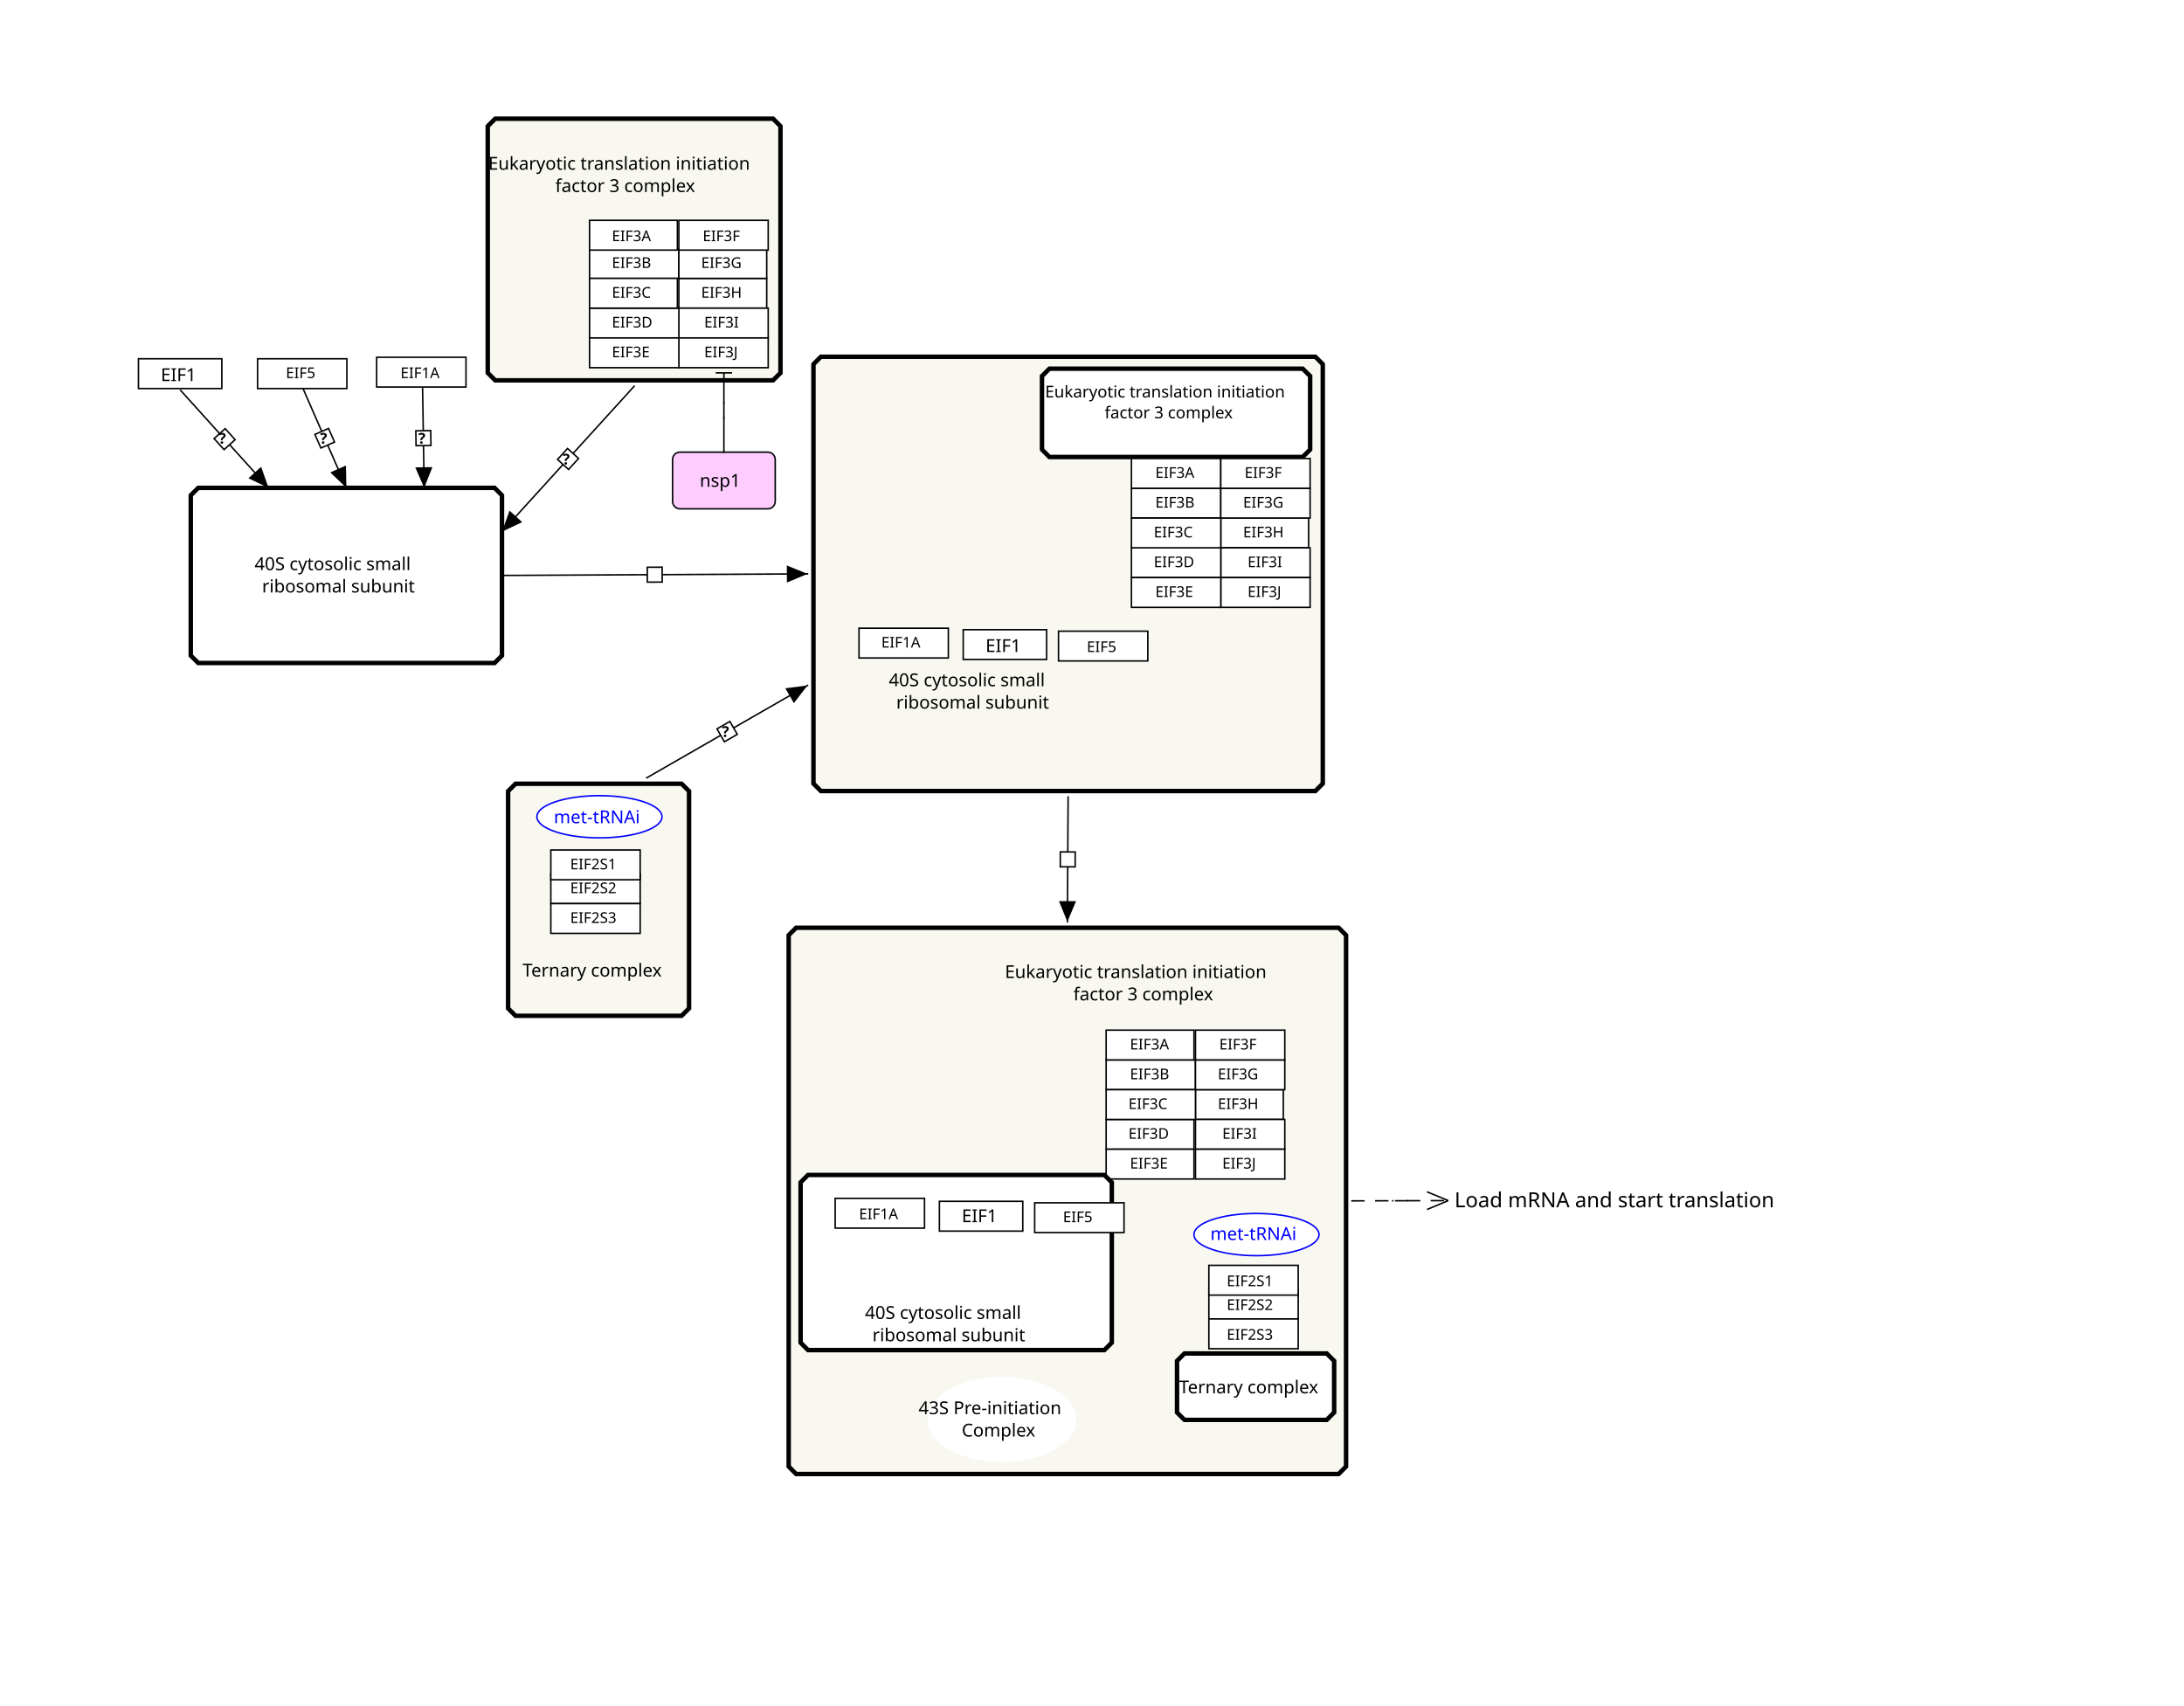
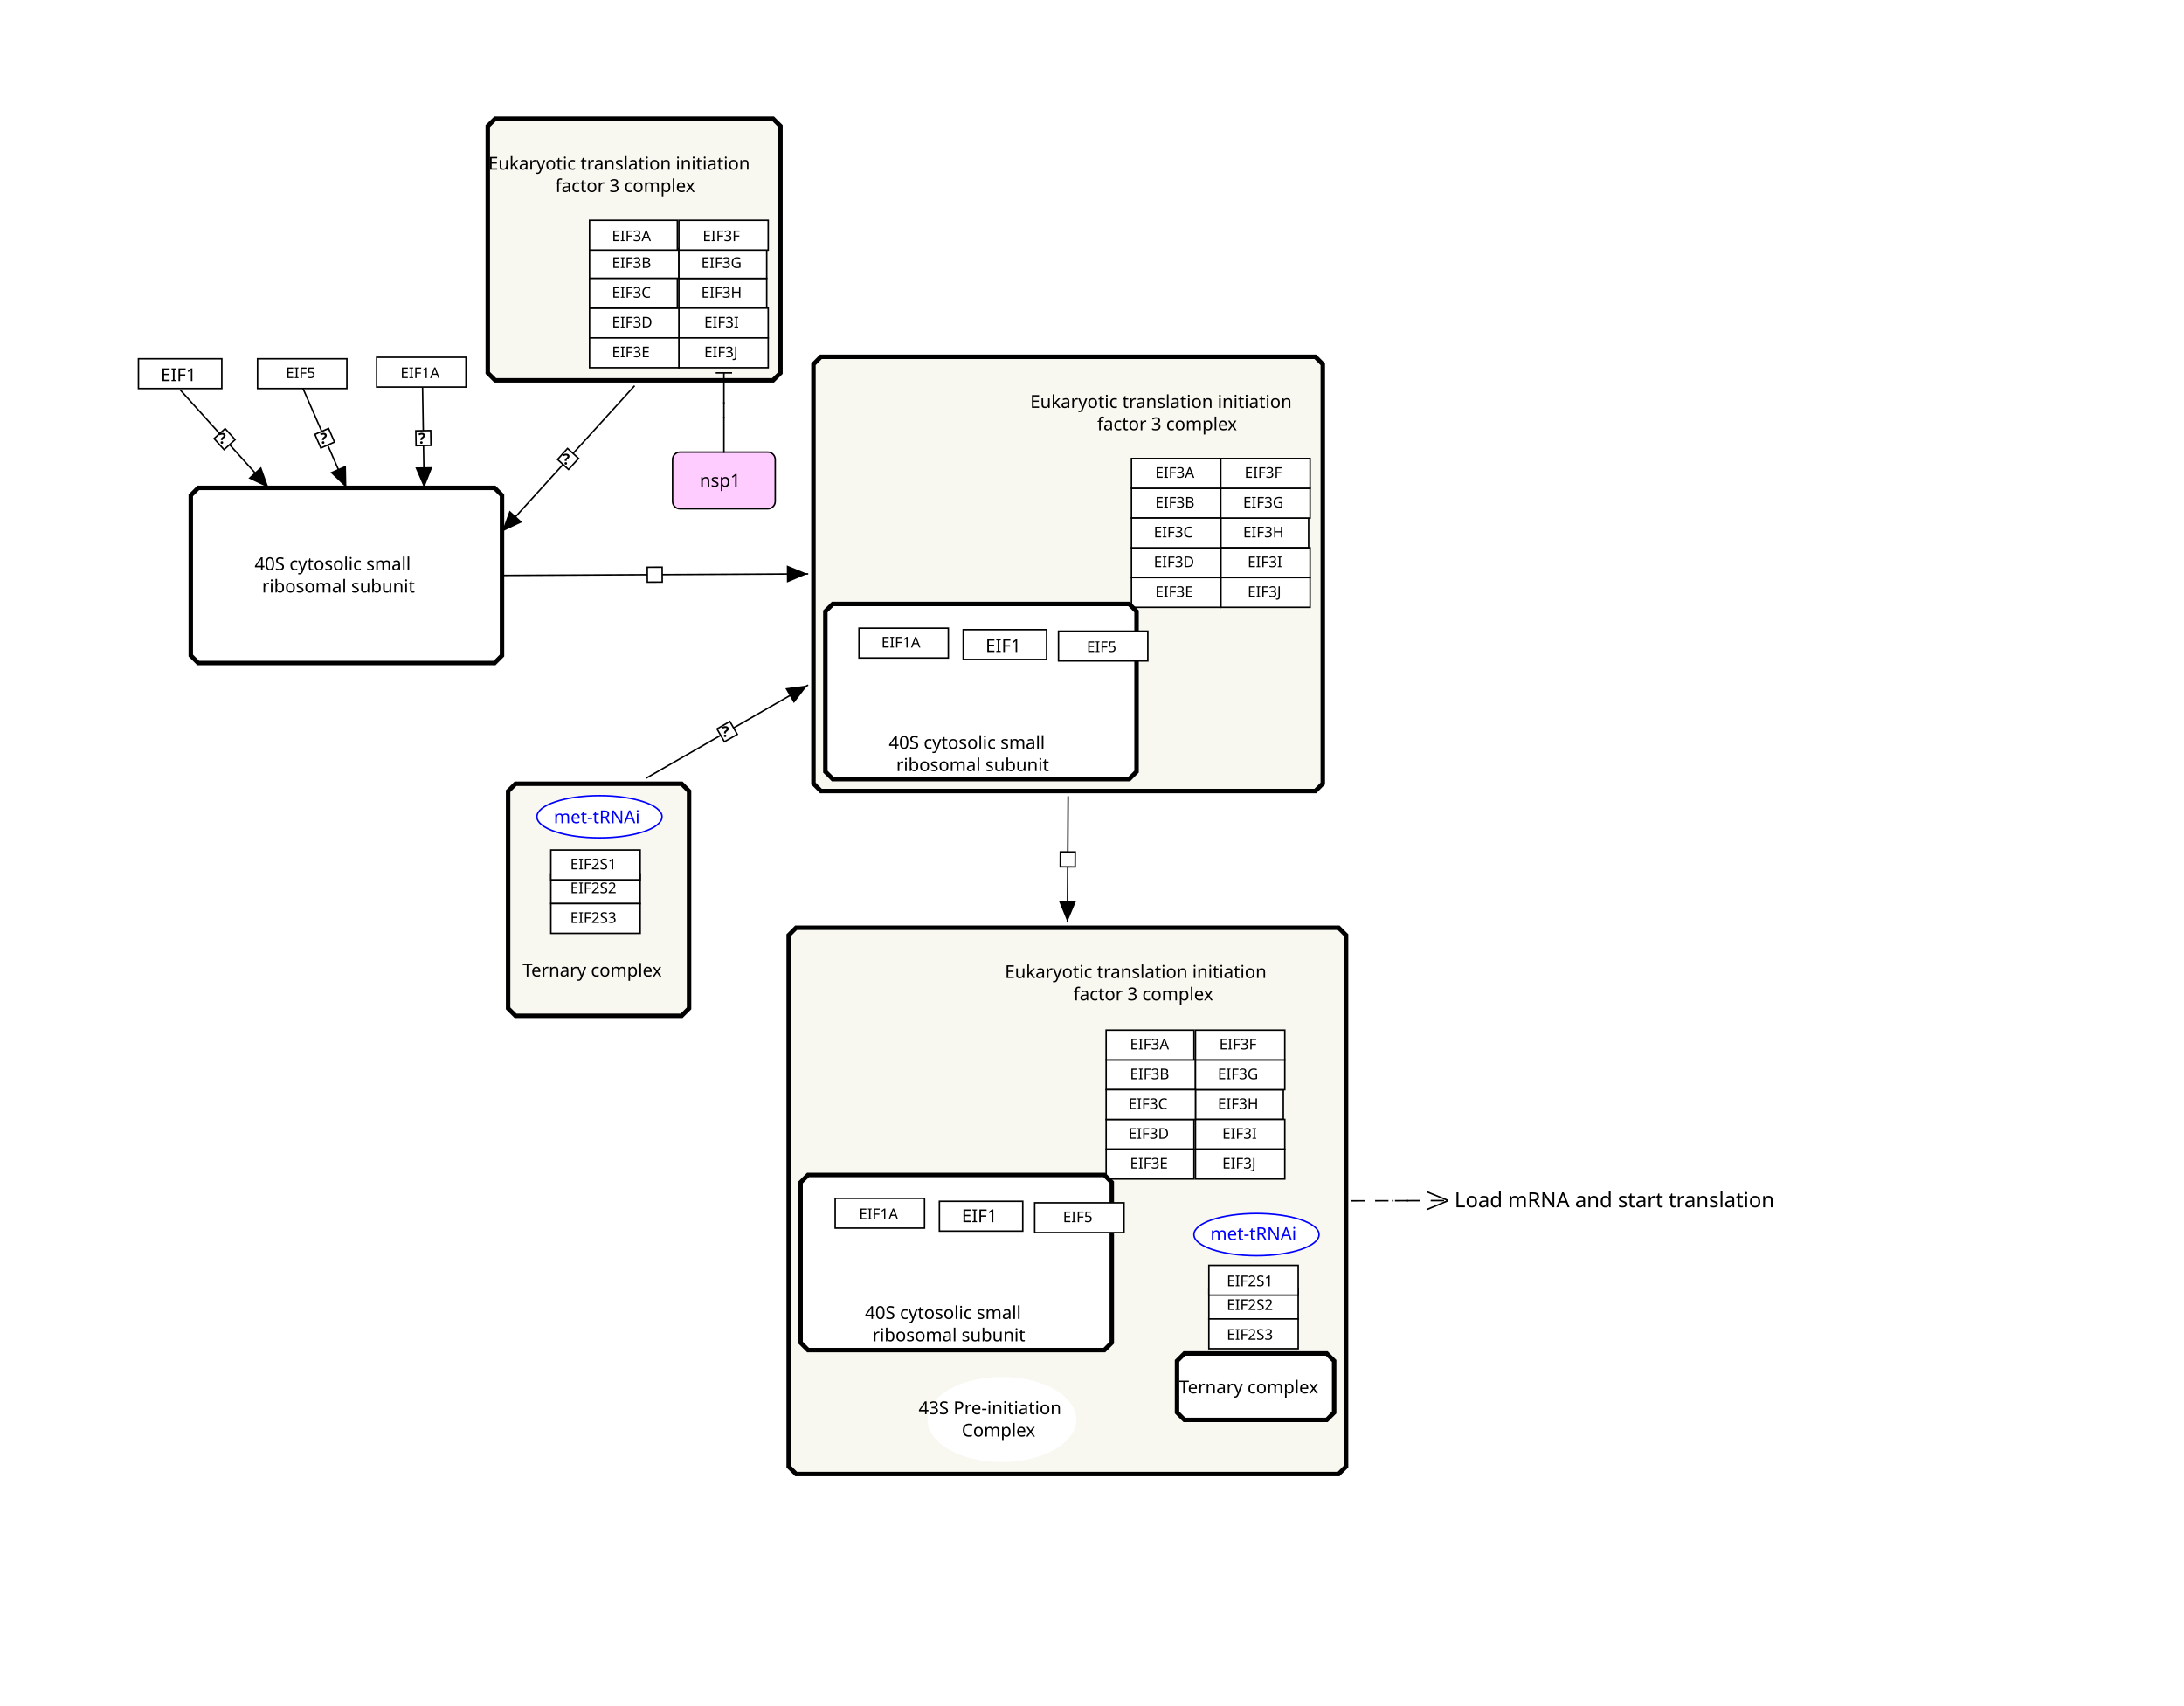
<svg xmlns="http://www.w3.org/2000/svg" fill-opacity="1" color-rendering="auto" color-interpolation="auto" text-rendering="auto" stroke="black" stroke-linecap="square" stroke-miterlimit="10" shape-rendering="auto" stroke-opacity="1" fill="black" stroke-dasharray="none" font-weight="normal" stroke-width="1" viewBox="0 0 1467 1146" font-family="'Dialog'" font-style="normal" stroke-linejoin="miter" font-size="12px" stroke-dashoffset="0" image-rendering="auto">
  <defs id="genericDefs" />
  <g />
  <defs id="genericDefs" />
  <g>
    <g fill="white" text-rendering="geometricPrecision" color-interpolation="linearRGB" color-rendering="optimizeQuality" stroke="white" image-rendering="optimizeQuality">
      <rect x="-1" width="1469" height="1148" y="-1" stroke="none" />
      <path fill="rgb(248,247,240)" d="M551.399 239.663 L883.521 239.663 L888.521 244.663 L888.521 526.374 L883.521 531.374 L551.399 531.374 L546.399 526.374 L546.399 244.663 Z" fill-rule="evenodd" stroke="none" />
      <path fill="none" d="M551.399 239.663 L883.521 239.663 L888.521 244.663 L888.521 526.374 L883.521 531.374 L551.399 531.374 L546.399 526.374 L546.399 244.663 Z" stroke-width="3" fill-rule="evenodd" stroke="black" />
-       <text fill="black" x="597" xml:space="preserve" y="461" font-family="sans-serif" stroke="none">40S cytosolic small </text>
-       <text fill="black" x="602" xml:space="preserve" y="476" font-family="sans-serif" stroke="none">ribosomal subunit</text>
-       <path d="M704.908 247.663 L875.03 247.663 L880.03 252.663 L880.03 301.987 L875.03 306.987 L704.908 306.987 L699.908 301.987 L699.908 252.663 Z" stroke="none" fill-rule="evenodd" />
-       <path fill="none" d="M704.908 247.663 L875.03 247.663 L880.03 252.663 L880.03 301.987 L875.03 306.987 L704.908 306.987 L699.908 301.987 L699.908 252.663 Z" stroke-width="3" fill-rule="evenodd" stroke="black" />
-     </g>
-     <g text-rendering="geometricPrecision" font-size="11px" font-family="sans-serif" color-interpolation="linearRGB" color-rendering="optimizeQuality" image-rendering="optimizeQuality">
-       <text x="702" xml:space="preserve" y="267" stroke="none">Eukaryotic translation initiation</text>
-       <text x="742" xml:space="preserve" y="281" stroke="none">factor 3 complex</text>
-       <text x="789" xml:space="preserve" y="295" stroke="none" />
-     </g>
-     <g fill="white" text-rendering="geometricPrecision" color-interpolation="linearRGB" color-rendering="optimizeQuality" stroke="white" image-rendering="optimizeQuality">
+       <text fill="black" x="692" xml:space="preserve" y="274" font-family="sans-serif" stroke="none">Eukaryotic translation initiation</text>
+       <text fill="black" x="737" xml:space="preserve" y="289" font-family="sans-serif" stroke="none">factor 3 complex</text>
      <rect x="760" width="60" height="20" y="328" stroke="none" />
      <rect fill="none" x="760" width="60" height="20" y="328" stroke="black" />
    </g>
    <g text-rendering="geometricPrecision" font-size="10px" font-family="sans-serif" color-interpolation="linearRGB" color-rendering="optimizeQuality" image-rendering="optimizeQuality">
      <text x="776" xml:space="preserve" y="341" stroke="none">EIF3B</text>
    </g>
    <g fill="white" text-rendering="geometricPrecision" color-interpolation="linearRGB" color-rendering="optimizeQuality" stroke="white" image-rendering="optimizeQuality">
      <rect x="820" width="59" height="20" y="348" stroke="none" />
      <rect fill="none" x="820" width="59" height="20" y="348" stroke="black" />
    </g>
    <g text-rendering="geometricPrecision" font-size="10px" font-family="sans-serif" color-interpolation="linearRGB" color-rendering="optimizeQuality" image-rendering="optimizeQuality">
      <text x="835" xml:space="preserve" y="361" stroke="none">EIF3H</text>
    </g>
    <g fill="white" text-rendering="geometricPrecision" color-interpolation="linearRGB" color-rendering="optimizeQuality" stroke="white" image-rendering="optimizeQuality">
      <rect x="820" width="60" height="20" y="368" stroke="none" />
      <rect fill="none" x="820" width="60" height="20" y="368" stroke="black" />
    </g>
    <g text-rendering="geometricPrecision" font-size="10px" font-family="sans-serif" color-interpolation="linearRGB" color-rendering="optimizeQuality" image-rendering="optimizeQuality">
      <text x="838" xml:space="preserve" y="381" stroke="none">EIF3I</text>
    </g>
    <g fill="white" text-rendering="geometricPrecision" color-interpolation="linearRGB" color-rendering="optimizeQuality" stroke="white" image-rendering="optimizeQuality">
      <rect x="820" width="60" height="20" y="328" stroke="none" />
      <rect fill="none" x="820" width="60" height="20" y="328" stroke="black" />
    </g>
    <g text-rendering="geometricPrecision" font-size="10px" font-family="sans-serif" color-interpolation="linearRGB" color-rendering="optimizeQuality" image-rendering="optimizeQuality">
      <text x="835" xml:space="preserve" y="341" stroke="none">EIF3G</text>
    </g>
    <g fill="white" text-rendering="geometricPrecision" color-interpolation="linearRGB" color-rendering="optimizeQuality" stroke="white" image-rendering="optimizeQuality">
      <rect x="760" width="60" height="20" y="368" stroke="none" />
      <rect fill="none" x="760" width="60" height="20" y="368" stroke="black" />
    </g>
    <g text-rendering="geometricPrecision" font-size="10px" font-family="sans-serif" color-interpolation="linearRGB" color-rendering="optimizeQuality" image-rendering="optimizeQuality">
      <text x="775" xml:space="preserve" y="381" stroke="none">EIF3D</text>
    </g>
    <g fill="white" text-rendering="geometricPrecision" color-interpolation="linearRGB" color-rendering="optimizeQuality" stroke="white" image-rendering="optimizeQuality">
      <rect x="820" width="60" height="20" y="388" stroke="none" />
      <rect fill="none" x="820" width="60" height="20" y="388" stroke="black" />
    </g>
    <g text-rendering="geometricPrecision" font-size="10px" font-family="sans-serif" color-interpolation="linearRGB" color-rendering="optimizeQuality" image-rendering="optimizeQuality">
      <text x="838" xml:space="preserve" y="401" stroke="none">EIF3J</text>
    </g>
    <g fill="white" text-rendering="geometricPrecision" color-interpolation="linearRGB" color-rendering="optimizeQuality" stroke="white" image-rendering="optimizeQuality">
      <rect x="760" width="60" height="20" y="388" stroke="none" />
      <rect fill="none" x="760" width="60" height="20" y="388" stroke="black" />
    </g>
    <g text-rendering="geometricPrecision" font-size="10px" font-family="sans-serif" color-interpolation="linearRGB" color-rendering="optimizeQuality" image-rendering="optimizeQuality">
      <text x="776" xml:space="preserve" y="401" stroke="none">EIF3E</text>
    </g>
    <g fill="white" text-rendering="geometricPrecision" color-interpolation="linearRGB" color-rendering="optimizeQuality" stroke="white" image-rendering="optimizeQuality">
      <rect x="760" width="60" height="20" y="348" stroke="none" />
      <rect fill="none" x="760" width="60" height="20" y="348" stroke="black" />
    </g>
    <g text-rendering="geometricPrecision" font-size="10px" font-family="sans-serif" color-interpolation="linearRGB" color-rendering="optimizeQuality" image-rendering="optimizeQuality">
      <text x="775" xml:space="preserve" y="361" stroke="none">EIF3C</text>
    </g>
    <g fill="white" text-rendering="geometricPrecision" color-interpolation="linearRGB" color-rendering="optimizeQuality" stroke="white" image-rendering="optimizeQuality">
      <rect x="760" width="60" height="20" y="308" stroke="none" />
      <rect fill="none" x="760" width="60" height="20" y="308" stroke="black" />
    </g>
    <g text-rendering="geometricPrecision" font-size="10px" font-family="sans-serif" color-interpolation="linearRGB" color-rendering="optimizeQuality" image-rendering="optimizeQuality">
      <text x="776" xml:space="preserve" y="321" stroke="none">EIF3A</text>
    </g>
    <g fill="white" text-rendering="geometricPrecision" color-interpolation="linearRGB" color-rendering="optimizeQuality" stroke="white" image-rendering="optimizeQuality">
      <rect x="820" width="60" height="20" y="308" stroke="none" />
      <rect fill="none" x="820" width="60" height="20" y="308" stroke="black" />
    </g>
    <g text-rendering="geometricPrecision" font-size="10px" font-family="sans-serif" color-interpolation="linearRGB" color-rendering="optimizeQuality" image-rendering="optimizeQuality">
      <text x="836" xml:space="preserve" y="321" stroke="none">EIF3F</text>
-       <path fill="none" d="M283.848 260.891 L284.307 289.312" />
-       <path fill="none" d="M284.468 299.31 L284.926 327.731" />
-       <path d="M278.963 313.967 L284.926 327.731 L290.442 313.782 Z" stroke="none" />
-     </g>
-     <g transform="translate(284.3872,294.3111) rotate(89.0755) translate(-284.3872,-294.3111)" fill="white" text-rendering="geometricPrecision" color-rendering="optimizeQuality" image-rendering="optimizeQuality" color-interpolation="linearRGB" stroke="white">
-       <rect x="279.387" width="10" height="10" y="289.311" stroke="none" />
-       <rect fill="none" x="279.387" width="10" height="10" y="289.311" stroke="black" />
+     </g>
+     <g fill="white" text-rendering="geometricPrecision" color-interpolation="linearRGB" color-rendering="optimizeQuality" stroke="white" image-rendering="optimizeQuality">
+       <path d="M559.399 405.727 L758.433 405.727 L763.433 410.727 L763.433 518.374 L758.433 523.374 L559.399 523.374 L554.399 518.374 L554.399 410.727 Z" stroke="none" fill-rule="evenodd" />
+       <path fill="none" d="M559.399 405.727 L758.433 405.727 L763.433 410.727 L763.433 518.374 L758.433 523.374 L559.399 523.374 L554.399 518.374 L554.399 410.727 Z" stroke-width="3" fill-rule="evenodd" stroke="black" />
+       <text fill="black" x="597" xml:space="preserve" y="503" font-family="sans-serif" stroke="none">40S cytosolic small </text>
+       <text fill="black" x="602" xml:space="preserve" y="518" font-family="sans-serif" stroke="none">ribosomal subunit</text>
+       <path fill="none" d="M283.848 260.891 L284.307 289.312" stroke="black" />
+       <path fill="none" d="M284.468 299.31 L284.926 327.731" stroke="black" />
+       <path fill="black" d="M278.963 313.967 L284.926 327.731 L290.442 313.782 Z" stroke="none" />
+       <rect x="279.387" width="10" height="10" y="289.311" transform="translate(284.3872,294.3111) rotate(89.0755) translate(-284.3872,-294.3111)" stroke="none" />
+       <rect x="279.387" y="289.311" transform="translate(284.3872,294.3111) rotate(89.0755) translate(-284.3872,-294.3111)" fill="none" width="10" height="10" stroke="black" />
    </g>
    <g font-size="10px" text-rendering="geometricPrecision" image-rendering="optimizeQuality" color-rendering="optimizeQuality" font-family="sans-serif" color-interpolation="linearRGB" font-weight="bold">
      <text x="281" xml:space="preserve" y="298" stroke="none">?</text>
    </g>
    <g fill="rgb(248,247,240)" text-rendering="geometricPrecision" color-interpolation="linearRGB" color-rendering="optimizeQuality" stroke="rgb(248,247,240)" image-rendering="optimizeQuality">
      <path d="M346.29 526.491 L457.832 526.491 L462.832 531.491 L462.832 677.37 L457.832 682.37 L346.29 682.37 L341.29 677.37 L341.29 531.491 Z" stroke="none" fill-rule="evenodd" />
      <path fill="none" d="M346.29 526.491 L457.832 526.491 L462.832 531.491 L462.832 677.37 L457.832 682.37 L346.29 682.37 L341.29 677.37 L341.29 531.491 Z" stroke-width="3" fill-rule="evenodd" stroke="black" />
      <text fill="black" x="351" xml:space="preserve" y="656" font-family="sans-serif" stroke="none">Ternary complex</text>
      <path fill="none" d="M434.446 522.491 L484.088 493.96" stroke="black" />
      <path fill="none" d="M492.758 488.977 L542.399 460.446" stroke="black" />
      <path fill="black" d="M533.245 472.329 L542.399 460.446 L527.524 462.375 Z" stroke="none" />
      <rect x="483.423" y="486.469" transform="translate(488.423,491.4686) rotate(-29.8877) translate(-488.423,-491.4686)" fill="white" width="10" height="10" stroke="none" />
      <rect x="483.423" y="486.469" transform="translate(488.423,491.4686) rotate(-29.8877) translate(-488.423,-491.4686)" fill="none" width="10" height="10" stroke="black" />
    </g>
    <g font-size="10px" text-rendering="geometricPrecision" image-rendering="optimizeQuality" color-rendering="optimizeQuality" font-family="sans-serif" color-interpolation="linearRGB" font-weight="bold">
      <text x="485" xml:space="preserve" y="495" stroke="none">?</text>
    </g>
    <g text-rendering="geometricPrecision" stroke-dasharray="8,8" color-interpolation="linearRGB" color-rendering="optimizeQuality" image-rendering="optimizeQuality">
      <path fill="none" d="M908.153 806.693 L935.493 806.618" />
      <path fill="none" d="M945.493 806.591 L972.833 806.515" />
      <path stroke-dasharray="none" fill="none" d="M958.991 812.294 L972.833 806.515 L958.959 800.813" />
      <path fill="none" d="M935.493 806.618 L935.493 806.618" />
      <path fill="none" d="M945.493 806.591 L945.493 806.591" />
      <line y2="806.618" fill="none" x1="945.493" x2="935.493" y1="806.591" />
      <path fill="rgb(248,247,240)" stroke-dasharray="none" d="M332.635 79.735 L519.248 79.735 L524.248 84.735 L524.248 250.487 L519.248 255.487 L332.635 255.487 L327.635 250.487 L327.635 84.735 Z" fill-rule="evenodd" stroke="none" />
      <path fill="none" stroke-width="3" stroke-dasharray="none" d="M332.635 79.735 L519.248 79.735 L524.248 84.735 L524.248 250.487 L519.248 255.487 L332.635 255.487 L327.635 250.487 L327.635 84.735 Z" fill-rule="evenodd" />
      <text x="328" xml:space="preserve" stroke-dasharray="none" y="114" font-family="sans-serif" stroke="none">Eukaryotic translation initiation</text>
      <text x="373" xml:space="preserve" stroke-dasharray="none" y="129" font-family="sans-serif" stroke="none">factor 3 complex</text>
      <path stroke-dasharray="none" fill="none" d="M425.941 259.487 L384.926 304.615" />
      <path stroke-dasharray="none" fill="none" d="M378.2 312.015 L337.185 357.143" />
      <path stroke-dasharray="none" d="M342.258 343.027 L337.185 357.143 L350.754 350.748 Z" stroke="none" />
      <path stroke-dasharray="none" fill="none" d="M384.926 304.615 L384.926 304.615" />
      <path stroke-dasharray="none" fill="none" d="M378.2 312.015 L378.2 312.015" />
      <rect x="376.563" y="303.315" transform="translate(381.563,308.3148) rotate(132.2666) translate(-381.563,-308.3148)" fill="white" width="10" stroke-dasharray="none" height="10" stroke="none" />
      <rect x="376.563" y="303.315" transform="translate(381.563,308.3148) rotate(132.2666) translate(-381.563,-308.3148)" fill="none" width="10" stroke-dasharray="none" height="10" />
    </g>
    <g font-size="10px" text-rendering="geometricPrecision" image-rendering="optimizeQuality" color-rendering="optimizeQuality" font-family="sans-serif" color-interpolation="linearRGB" font-weight="bold">
      <text x="378" xml:space="preserve" y="312" stroke="none">?</text>
      <path fill="none" d="M203.555 261.046 L216.111 289.806" />
      <path fill="none" d="M220.112 298.971 L232.668 327.731" />
      <path d="M221.863 317.327 L232.668 327.731 L232.384 312.734 Z" stroke="none" />
    </g>
    <g transform="translate(218.1115,294.3886) rotate(66.415) translate(-218.1115,-294.3886)" fill="white" text-rendering="geometricPrecision" color-rendering="optimizeQuality" image-rendering="optimizeQuality" color-interpolation="linearRGB" stroke="white">
      <rect x="213.112" width="10" height="10" y="289.389" stroke="none" />
      <rect fill="none" x="213.112" width="10" height="10" y="289.389" stroke="black" />
    </g>
    <g font-size="10px" text-rendering="geometricPrecision" image-rendering="optimizeQuality" color-rendering="optimizeQuality" font-family="sans-serif" color-interpolation="linearRGB" font-weight="bold">
      <text x="215" xml:space="preserve" y="298" stroke="none">?</text>
      <path fill="none" d="M337.185 386.555 L434.792 386.062" />
      <path fill="none" d="M444.792 386.011 L542.399 385.519" />
      <path d="M528.57 391.329 L542.399 385.519 L528.513 379.848 Z" stroke="none" />
      <path fill="none" d="M434.792 386.062 L434.792 386.062" />
      <path fill="none" d="M444.792 386.011 L444.792 386.011" />
    </g>
    <g transform="translate(439.7922,386.0366) rotate(-0.2893) translate(-439.7922,-386.0366)" fill="white" text-rendering="geometricPrecision" color-rendering="optimizeQuality" image-rendering="optimizeQuality" color-interpolation="linearRGB" stroke="white">
      <rect x="434.792" width="10" height="10" y="381.037" stroke="none" />
      <rect fill="none" x="434.792" width="10" height="10" y="381.037" stroke="black" />
    </g>
    <g font-size="10px" text-rendering="geometricPrecision" image-rendering="optimizeQuality" color-rendering="optimizeQuality" font-family="sans-serif" color-interpolation="linearRGB" font-weight="bold">
      <text x="439" xml:space="preserve" y="390" stroke="none" />
    </g>
    <g fill="rgb(248,247,240)" text-rendering="geometricPrecision" color-interpolation="linearRGB" color-rendering="optimizeQuality" stroke="rgb(248,247,240)" image-rendering="optimizeQuality">
      <path d="M534.762 623.216 L899.153 623.216 L904.153 628.216 L904.153 985.171 L899.153 990.171 L534.762 990.171 L529.762 985.171 L529.762 628.216 Z" stroke="none" fill-rule="evenodd" />
      <path fill="none" d="M534.762 623.216 L899.153 623.216 L904.153 628.216 L904.153 985.171 L899.153 990.171 L534.762 990.171 L529.762 985.171 L529.762 628.216 Z" stroke-width="3" fill-rule="evenodd" stroke="black" />
      <text fill="black" x="675" xml:space="preserve" y="657" font-family="sans-serif" stroke="none">Eukaryotic translation initiation</text>
      <text fill="black" x="721" xml:space="preserve" y="672" font-family="sans-serif" stroke="none">factor 3 complex</text>
      <path fill="none" d="M717.46 535.374 L717.239 572.295" stroke="black" />
      <path fill="none" d="M717.179 582.295 L716.957 619.216" stroke="black" />
      <path fill="black" d="M711.3 605.323 L716.957 619.216 L722.781 605.392 Z" stroke="none" />
      <rect x="712.209" y="572.295" transform="translate(717.2089,577.2947) rotate(90.3438) translate(-717.2089,-577.2947)" fill="white" width="10" height="10" stroke="none" />
      <rect x="712.209" y="572.295" transform="translate(717.2089,577.2947) rotate(90.3438) translate(-717.2089,-577.2947)" fill="none" width="10" height="10" stroke="black" />
    </g>
    <g font-size="10px" text-rendering="geometricPrecision" image-rendering="optimizeQuality" color-rendering="optimizeQuality" font-family="sans-serif" color-interpolation="linearRGB" font-weight="bold">
      <text x="717" xml:space="preserve" y="581" stroke="none" />
      <path fill="none" d="M121.334 262.244 L147.523 291.275" />
      <path fill="none" d="M154.221 298.7 L180.41 327.731" />
      <path d="M166.865 321.286 L180.41 327.731 L175.389 313.596 Z" stroke="none" />
      <path fill="none" d="M147.523 291.275 L147.523 291.275" />
      <path fill="none" d="M154.221 298.7 L154.221 298.7" />
    </g>
    <g transform="translate(150.8716,294.9876) rotate(47.9462) translate(-150.8716,-294.9876)" fill="white" text-rendering="geometricPrecision" color-rendering="optimizeQuality" image-rendering="optimizeQuality" color-interpolation="linearRGB" stroke="white">
      <rect x="145.872" width="10" height="10" y="289.988" stroke="none" />
      <rect fill="none" x="145.872" width="10" height="10" y="289.988" stroke="black" />
    </g>
    <g font-size="10px" text-rendering="geometricPrecision" image-rendering="optimizeQuality" color-rendering="optimizeQuality" font-family="sans-serif" color-interpolation="linearRGB" font-weight="bold">
      <text x="147" xml:space="preserve" y="298" stroke="none">?</text>
    </g>
    <g fill="white" text-rendering="geometricPrecision" color-interpolation="linearRGB" color-rendering="optimizeQuality" stroke="white" image-rendering="optimizeQuality">
      <ellipse rx="114.446" ry="12.5" cx="1087.28" cy="806.515" stroke="none" />
    </g>
    <g text-rendering="geometricPrecision" font-size="14px" font-family="sans-serif" color-interpolation="linearRGB" color-rendering="optimizeQuality" image-rendering="optimizeQuality">
      <text x="977" xml:space="preserve" y="811" stroke="none">Load mRNA and start translation</text>
    </g>
    <g fill="rgb(255,204,255)" text-rendering="geometricPrecision" color-interpolation="linearRGB" color-rendering="optimizeQuality" stroke="rgb(255,204,255)" image-rendering="optimizeQuality">
      <rect x="451.77" y="303.723" width="68.956" rx="5" ry="5" height="38.084" stroke="none" />
      <rect x="451.77" y="303.723" fill="none" width="68.956" rx="5" ry="5" height="38.084" stroke="black" />
      <text fill="black" x="470" xml:space="preserve" y="327" font-family="sans-serif" stroke="none">nsp1</text>
-       <ellipse rx="50.019" fill="white" ry="28.607" cx="672.945" cy="953.564" stroke="none" />
-       <text fill="black" x="617" xml:space="preserve" y="950" font-family="sans-serif" stroke="none">43S Pre-initiation </text>
-       <text fill="black" x="646" xml:space="preserve" y="965" font-family="sans-serif" stroke="none">Complex</text>
      <path fill="white" d="M133.151 327.731 L332.185 327.731 L337.185 332.731 L337.185 440.378 L332.185 445.378 L133.151 445.378 L128.151 440.378 L128.151 332.731 Z" fill-rule="evenodd" stroke="none" />
      <path fill="none" d="M133.151 327.731 L332.185 327.731 L337.185 332.731 L337.185 440.378 L332.185 445.378 L133.151 445.378 L128.151 440.378 L128.151 332.731 Z" stroke-width="3" fill-rule="evenodd" stroke="black" />
      <text fill="black" x="171" xml:space="preserve" y="383" font-family="sans-serif" stroke="none">40S cytosolic small </text>
      <text fill="black" x="176" xml:space="preserve" y="398" font-family="sans-serif" stroke="none">ribosomal subunit</text>
+       <ellipse rx="50.019" fill="white" ry="28.607" cx="672.945" cy="953.564" stroke="none" />
+       <text fill="black" x="617" xml:space="preserve" y="950" font-family="sans-serif" stroke="none">43S Pre-initiation </text>
+       <text fill="black" x="646" xml:space="preserve" y="965" font-family="sans-serif" stroke="none">Complex</text>
      <ellipse rx="42.013" fill="white" ry="14.171" cx="402.661" cy="548.662" stroke="none" />
      <ellipse rx="42.013" fill="none" ry="14.171" cx="402.661" cy="548.662" stroke="blue" />
      <text fill="blue" x="372" xml:space="preserve" y="553" font-family="sans-serif" stroke="none">met-tRNAi</text>
      <rect fill="white" x="396" width="60" height="20" y="167" stroke="none" />
      <rect fill="none" x="396" width="60" height="20" y="167" stroke="black" />
    </g>
    <g text-rendering="geometricPrecision" font-size="10px" font-family="sans-serif" color-interpolation="linearRGB" color-rendering="optimizeQuality" image-rendering="optimizeQuality">
      <text x="411" xml:space="preserve" y="180" stroke="none">EIF3B</text>
    </g>
    <g fill="white" text-rendering="geometricPrecision" color-interpolation="linearRGB" color-rendering="optimizeQuality" stroke="white" image-rendering="optimizeQuality">
      <rect x="456" width="59" height="20" y="187" stroke="none" />
      <rect fill="none" x="456" width="59" height="20" y="187" stroke="black" />
    </g>
    <g text-rendering="geometricPrecision" font-size="10px" font-family="sans-serif" color-interpolation="linearRGB" color-rendering="optimizeQuality" image-rendering="optimizeQuality">
      <text x="471" xml:space="preserve" y="200" stroke="none">EIF3H</text>
    </g>
    <g fill="white" text-rendering="geometricPrecision" color-interpolation="linearRGB" color-rendering="optimizeQuality" stroke="white" image-rendering="optimizeQuality">
      <rect x="370" width="60" height="20" y="587" stroke="none" />
      <rect fill="none" x="370" width="60" height="20" y="587" stroke="black" />
    </g>
    <g text-rendering="geometricPrecision" font-size="10px" font-family="sans-serif" color-interpolation="linearRGB" color-rendering="optimizeQuality" image-rendering="optimizeQuality">
      <text x="383" xml:space="preserve" y="600" stroke="none">EIF2S2</text>
    </g>
    <g fill="white" text-rendering="geometricPrecision" color-interpolation="linearRGB" color-rendering="optimizeQuality" stroke="white" image-rendering="optimizeQuality">
      <rect x="370" width="60" height="20" y="607" stroke="none" />
      <rect fill="none" x="370" width="60" height="20" y="607" stroke="black" />
    </g>
    <g text-rendering="geometricPrecision" font-size="10px" font-family="sans-serif" color-interpolation="linearRGB" color-rendering="optimizeQuality" image-rendering="optimizeQuality">
      <text x="383" xml:space="preserve" y="620" stroke="none">EIF2S3</text>
    </g>
    <g fill="white" text-rendering="geometricPrecision" color-interpolation="linearRGB" color-rendering="optimizeQuality" stroke="white" image-rendering="optimizeQuality">
      <rect x="456" width="60" height="20" y="207" stroke="none" />
      <rect fill="none" x="456" width="60" height="20" y="207" stroke="black" />
    </g>
    <g text-rendering="geometricPrecision" font-size="10px" font-family="sans-serif" color-interpolation="linearRGB" color-rendering="optimizeQuality" image-rendering="optimizeQuality">
      <text x="473" xml:space="preserve" y="220" stroke="none">EIF3I</text>
    </g>
    <g fill="white" text-rendering="geometricPrecision" color-interpolation="linearRGB" color-rendering="optimizeQuality" stroke="white" image-rendering="optimizeQuality">
      <rect x="711" width="60" height="20" y="424" stroke="none" />
      <rect fill="none" x="711" width="60" height="20" y="424" stroke="black" />
    </g>
    <g text-rendering="geometricPrecision" font-size="10px" font-family="sans-serif" color-interpolation="linearRGB" color-rendering="optimizeQuality" image-rendering="optimizeQuality">
      <text x="730" xml:space="preserve" y="438" stroke="none">EIF5</text>
    </g>
    <g fill="white" text-rendering="geometricPrecision" color-interpolation="linearRGB" color-rendering="optimizeQuality" stroke="white" image-rendering="optimizeQuality">
      <rect x="456" width="59" height="20" y="167" stroke="none" />
      <rect fill="none" x="456" width="59" height="20" y="167" stroke="black" />
    </g>
    <g text-rendering="geometricPrecision" font-size="10px" font-family="sans-serif" color-interpolation="linearRGB" color-rendering="optimizeQuality" image-rendering="optimizeQuality">
      <text x="471" xml:space="preserve" y="180" stroke="none">EIF3G</text>
    </g>
    <g fill="white" text-rendering="geometricPrecision" color-interpolation="linearRGB" color-rendering="optimizeQuality" stroke="white" image-rendering="optimizeQuality">
      <rect x="396" width="60" height="20" y="207" stroke="none" />
      <rect fill="none" x="396" width="60" height="20" y="207" stroke="black" />
    </g>
    <g text-rendering="geometricPrecision" font-size="10px" font-family="sans-serif" color-interpolation="linearRGB" color-rendering="optimizeQuality" image-rendering="optimizeQuality">
      <text x="411" xml:space="preserve" y="220" stroke="none">EIF3D</text>
    </g>
    <g fill="white" text-rendering="geometricPrecision" color-interpolation="linearRGB" color-rendering="optimizeQuality" stroke="white" image-rendering="optimizeQuality">
      <rect x="370" width="60" height="20" y="571" stroke="none" />
      <rect fill="none" x="370" width="60" height="20" y="571" stroke="black" />
    </g>
    <g text-rendering="geometricPrecision" font-size="10px" font-family="sans-serif" color-interpolation="linearRGB" color-rendering="optimizeQuality" image-rendering="optimizeQuality">
      <text x="383" xml:space="preserve" y="584" stroke="none">EIF2S1</text>
    </g>
    <g fill="white" text-rendering="geometricPrecision" color-interpolation="linearRGB" color-rendering="optimizeQuality" stroke="white" image-rendering="optimizeQuality">
      <rect x="456" width="60" height="20" y="227" stroke="none" />
      <rect fill="none" x="456" width="60" height="20" y="227" stroke="black" />
    </g>
    <g text-rendering="geometricPrecision" font-size="10px" font-family="sans-serif" color-interpolation="linearRGB" color-rendering="optimizeQuality" image-rendering="optimizeQuality">
      <text x="473" xml:space="preserve" y="240" stroke="none">EIF3J</text>
    </g>
    <g fill="white" text-rendering="geometricPrecision" color-interpolation="linearRGB" color-rendering="optimizeQuality" stroke="white" image-rendering="optimizeQuality">
      <rect x="396" width="60" height="20" y="227" stroke="none" />
      <rect fill="none" x="396" width="60" height="20" y="227" stroke="black" />
    </g>
    <g text-rendering="geometricPrecision" font-size="10px" font-family="sans-serif" color-interpolation="linearRGB" color-rendering="optimizeQuality" image-rendering="optimizeQuality">
      <text x="411" xml:space="preserve" y="240" stroke="none">EIF3E</text>
    </g>
    <g fill="white" text-rendering="geometricPrecision" color-interpolation="linearRGB" color-rendering="optimizeQuality" stroke="white" image-rendering="optimizeQuality">
      <rect x="396" width="59" height="20" y="187" stroke="none" />
      <rect fill="none" x="396" width="59" height="20" y="187" stroke="black" />
    </g>
    <g text-rendering="geometricPrecision" font-size="10px" font-family="sans-serif" color-interpolation="linearRGB" color-rendering="optimizeQuality" image-rendering="optimizeQuality">
      <text x="411" xml:space="preserve" y="200" stroke="none">EIF3C</text>
    </g>
    <g fill="white" text-rendering="geometricPrecision" color-interpolation="linearRGB" color-rendering="optimizeQuality" stroke="white" image-rendering="optimizeQuality">
      <rect x="396" width="59" height="20" y="148" stroke="none" />
      <rect fill="none" x="396" width="59" height="20" y="148" stroke="black" />
    </g>
    <g text-rendering="geometricPrecision" font-size="10px" font-family="sans-serif" color-interpolation="linearRGB" color-rendering="optimizeQuality" image-rendering="optimizeQuality">
      <text x="411" xml:space="preserve" y="162" stroke="none">EIF3A</text>
    </g>
    <g fill="white" text-rendering="geometricPrecision" color-interpolation="linearRGB" color-rendering="optimizeQuality" stroke="white" image-rendering="optimizeQuality">
      <rect x="456" width="60" height="20" y="148" stroke="none" />
      <rect fill="none" x="456" width="60" height="20" y="148" stroke="black" />
    </g>
    <g text-rendering="geometricPrecision" font-size="10px" font-family="sans-serif" color-interpolation="linearRGB" color-rendering="optimizeQuality" image-rendering="optimizeQuality">
      <text x="472" xml:space="preserve" y="162" stroke="none">EIF3F</text>
    </g>
    <g fill="white" text-rendering="geometricPrecision" color-interpolation="linearRGB" color-rendering="optimizeQuality" stroke="white" image-rendering="optimizeQuality">
      <rect x="577" width="60" height="20" y="422" stroke="none" />
      <rect fill="none" x="577" width="60" height="20" y="422" stroke="black" />
    </g>
    <g text-rendering="geometricPrecision" font-size="10px" font-family="sans-serif" color-interpolation="linearRGB" color-rendering="optimizeQuality" image-rendering="optimizeQuality">
      <text x="592" xml:space="preserve" y="435" stroke="none">EIF1A</text>
    </g>
    <g fill="white" text-rendering="geometricPrecision" color-interpolation="linearRGB" color-rendering="optimizeQuality" stroke="white" image-rendering="optimizeQuality">
      <rect x="647" width="56" height="20" y="423" stroke="none" />
      <rect fill="none" x="647" width="56" height="20" y="423" stroke="black" />
      <text fill="black" x="662" xml:space="preserve" y="438" font-family="sans-serif" stroke="none">EIF1</text>
      <rect x="173" width="60" height="20" y="241" stroke="none" />
      <rect fill="none" x="173" width="60" height="20" y="241" stroke="black" />
    </g>
    <g text-rendering="geometricPrecision" font-size="10px" font-family="sans-serif" color-interpolation="linearRGB" color-rendering="optimizeQuality" image-rendering="optimizeQuality">
      <text x="192" xml:space="preserve" y="254" stroke="none">EIF5</text>
    </g>
    <g fill="white" text-rendering="geometricPrecision" color-interpolation="linearRGB" color-rendering="optimizeQuality" stroke="white" image-rendering="optimizeQuality">
      <rect x="253" width="60" height="20" y="240" stroke="none" />
      <rect fill="none" x="253" width="60" height="20" y="240" stroke="black" />
    </g>
    <g text-rendering="geometricPrecision" font-size="10px" font-family="sans-serif" color-interpolation="linearRGB" color-rendering="optimizeQuality" image-rendering="optimizeQuality">
      <text x="269" xml:space="preserve" y="254" stroke="none">EIF1A</text>
    </g>
    <g fill="white" text-rendering="geometricPrecision" color-interpolation="linearRGB" color-rendering="optimizeQuality" stroke="white" image-rendering="optimizeQuality">
      <rect x="93" width="56" height="20" y="241" stroke="none" />
      <rect fill="none" x="93" width="56" height="20" y="241" stroke="black" />
      <text fill="black" x="108" xml:space="preserve" y="256" font-family="sans-serif" stroke="none">EIF1</text>
      <path fill="none" d="M486.248 303.723 L486.248 280.605" stroke="black" />
      <path fill="none" d="M486.248 270.605 L486.248 250.487" stroke="black" />
      <line y2="250.487" fill="none" x1="491.248" x2="481.248" stroke="black" y1="250.487" />
      <line y2="280.605" fill="none" x1="486.248" x2="486.248" stroke="black" y1="270.605" />
      <rect x="743" width="60" height="20" y="712" stroke="none" />
      <rect fill="none" x="743" width="60" height="20" y="712" stroke="black" />
    </g>
    <g text-rendering="geometricPrecision" font-size="10px" font-family="sans-serif" color-interpolation="linearRGB" color-rendering="optimizeQuality" image-rendering="optimizeQuality">
      <text x="759" xml:space="preserve" y="725" stroke="none">EIF3B</text>
    </g>
    <g fill="white" text-rendering="geometricPrecision" color-interpolation="linearRGB" color-rendering="optimizeQuality" stroke="white" image-rendering="optimizeQuality">
      <rect x="803" width="59" height="20" y="732" stroke="none" />
      <rect fill="none" x="803" width="59" height="20" y="732" stroke="black" />
    </g>
    <g text-rendering="geometricPrecision" font-size="10px" font-family="sans-serif" color-interpolation="linearRGB" color-rendering="optimizeQuality" image-rendering="optimizeQuality">
      <text x="818" xml:space="preserve" y="745" stroke="none">EIF3H</text>
    </g>
    <g fill="white" text-rendering="geometricPrecision" color-interpolation="linearRGB" color-rendering="optimizeQuality" stroke="white" image-rendering="optimizeQuality">
      <rect x="803" width="60" height="20" y="752" stroke="none" />
      <rect fill="none" x="803" width="60" height="20" y="752" stroke="black" />
    </g>
    <g text-rendering="geometricPrecision" font-size="10px" font-family="sans-serif" color-interpolation="linearRGB" color-rendering="optimizeQuality" image-rendering="optimizeQuality">
      <text x="821" xml:space="preserve" y="765" stroke="none">EIF3I</text>
    </g>
    <g fill="white" text-rendering="geometricPrecision" color-interpolation="linearRGB" color-rendering="optimizeQuality" stroke="white" image-rendering="optimizeQuality">
      <rect x="803" width="60" height="20" y="712" stroke="none" />
      <rect fill="none" x="803" width="60" height="20" y="712" stroke="black" />
    </g>
    <g text-rendering="geometricPrecision" font-size="10px" font-family="sans-serif" color-interpolation="linearRGB" color-rendering="optimizeQuality" image-rendering="optimizeQuality">
      <text x="818" xml:space="preserve" y="725" stroke="none">EIF3G</text>
    </g>
    <g fill="white" text-rendering="geometricPrecision" color-interpolation="linearRGB" color-rendering="optimizeQuality" stroke="white" image-rendering="optimizeQuality">
      <rect x="743" width="59" height="20" y="752" stroke="none" />
      <rect fill="none" x="743" width="59" height="20" y="752" stroke="black" />
    </g>
    <g text-rendering="geometricPrecision" font-size="10px" font-family="sans-serif" color-interpolation="linearRGB" color-rendering="optimizeQuality" image-rendering="optimizeQuality">
      <text x="758" xml:space="preserve" y="765" stroke="none">EIF3D</text>
    </g>
    <g fill="white" text-rendering="geometricPrecision" color-interpolation="linearRGB" color-rendering="optimizeQuality" stroke="white" image-rendering="optimizeQuality">
      <rect x="803" width="60" height="20" y="772" stroke="none" />
      <rect fill="none" x="803" width="60" height="20" y="772" stroke="black" />
    </g>
    <g text-rendering="geometricPrecision" font-size="10px" font-family="sans-serif" color-interpolation="linearRGB" color-rendering="optimizeQuality" image-rendering="optimizeQuality">
      <text x="821" xml:space="preserve" y="785" stroke="none">EIF3J</text>
    </g>
    <g fill="white" text-rendering="geometricPrecision" color-interpolation="linearRGB" color-rendering="optimizeQuality" stroke="white" image-rendering="optimizeQuality">
      <rect x="743" width="59" height="20" y="772" stroke="none" />
      <rect fill="none" x="743" width="59" height="20" y="772" stroke="black" />
    </g>
    <g text-rendering="geometricPrecision" font-size="10px" font-family="sans-serif" color-interpolation="linearRGB" color-rendering="optimizeQuality" image-rendering="optimizeQuality">
      <text x="759" xml:space="preserve" y="785" stroke="none">EIF3E</text>
    </g>
    <g fill="white" text-rendering="geometricPrecision" color-interpolation="linearRGB" color-rendering="optimizeQuality" stroke="white" image-rendering="optimizeQuality">
      <rect x="743" width="60" height="20" y="732" stroke="none" />
      <rect fill="none" x="743" width="60" height="20" y="732" stroke="black" />
    </g>
    <g text-rendering="geometricPrecision" font-size="10px" font-family="sans-serif" color-interpolation="linearRGB" color-rendering="optimizeQuality" image-rendering="optimizeQuality">
      <text x="758" xml:space="preserve" y="745" stroke="none">EIF3C</text>
    </g>
    <g fill="white" text-rendering="geometricPrecision" color-interpolation="linearRGB" color-rendering="optimizeQuality" stroke="white" image-rendering="optimizeQuality">
      <rect x="743" width="59" height="20" y="692" stroke="none" />
      <rect fill="none" x="743" width="59" height="20" y="692" stroke="black" />
    </g>
    <g text-rendering="geometricPrecision" font-size="10px" font-family="sans-serif" color-interpolation="linearRGB" color-rendering="optimizeQuality" image-rendering="optimizeQuality">
      <text x="759" xml:space="preserve" y="705" stroke="none">EIF3A</text>
    </g>
    <g fill="white" text-rendering="geometricPrecision" color-interpolation="linearRGB" color-rendering="optimizeQuality" stroke="white" image-rendering="optimizeQuality">
      <rect x="803" width="60" height="20" y="692" stroke="none" />
      <rect fill="none" x="803" width="60" height="20" y="692" stroke="black" />
    </g>
    <g text-rendering="geometricPrecision" font-size="10px" font-family="sans-serif" color-interpolation="linearRGB" color-rendering="optimizeQuality" image-rendering="optimizeQuality">
      <text x="819" xml:space="preserve" y="705" stroke="none">EIF3F</text>
    </g>
    <g fill="white" text-rendering="geometricPrecision" color-interpolation="linearRGB" color-rendering="optimizeQuality" stroke="white" image-rendering="optimizeQuality">
      <path d="M542.762 789.279 L741.796 789.279 L746.796 794.279 L746.796 901.926 L741.796 906.926 L542.762 906.926 L537.762 901.926 L537.762 794.279 Z" stroke="none" fill-rule="evenodd" />
      <path fill="none" d="M542.762 789.279 L741.796 789.279 L746.796 794.279 L746.796 901.926 L741.796 906.926 L542.762 906.926 L537.762 901.926 L537.762 794.279 Z" stroke-width="3" fill-rule="evenodd" stroke="black" />
      <text fill="black" x="581" xml:space="preserve" y="886" font-family="sans-serif" stroke="none">40S cytosolic small </text>
      <text fill="black" x="586" xml:space="preserve" y="901" font-family="sans-serif" stroke="none">ribosomal subunit</text>
      <rect x="695" width="60" height="20" y="808" stroke="none" />
      <rect fill="none" x="695" width="60" height="20" y="808" stroke="black" />
    </g>
    <g text-rendering="geometricPrecision" font-size="10px" font-family="sans-serif" color-interpolation="linearRGB" color-rendering="optimizeQuality" image-rendering="optimizeQuality">
      <text x="714" xml:space="preserve" y="821" stroke="none">EIF5</text>
    </g>
    <g fill="white" text-rendering="geometricPrecision" color-interpolation="linearRGB" color-rendering="optimizeQuality" stroke="white" image-rendering="optimizeQuality">
      <rect x="561" width="60" height="20" y="805" stroke="none" />
      <rect fill="none" x="561" width="60" height="20" y="805" stroke="black" />
    </g>
    <g text-rendering="geometricPrecision" font-size="10px" font-family="sans-serif" color-interpolation="linearRGB" color-rendering="optimizeQuality" image-rendering="optimizeQuality">
      <text x="577" xml:space="preserve" y="819" stroke="none">EIF1A</text>
    </g>
    <g fill="white" text-rendering="geometricPrecision" color-interpolation="linearRGB" color-rendering="optimizeQuality" stroke="white" image-rendering="optimizeQuality">
      <rect x="631" width="56" height="20" y="807" stroke="none" />
      <rect fill="none" x="631" width="56" height="20" y="807" stroke="black" />
      <text fill="black" x="646" xml:space="preserve" y="821" font-family="sans-serif" stroke="none">EIF1</text>
      <path d="M795.611 909.211 L891.153 909.211 L896.153 914.211 L896.153 948.828 L891.153 953.828 L795.611 953.828 L790.611 948.828 L790.611 914.211 Z" stroke="none" fill-rule="evenodd" />
      <path fill="none" d="M795.611 909.211 L891.153 909.211 L896.153 914.211 L896.153 948.828 L891.153 953.828 L795.611 953.828 L790.611 948.828 L790.611 914.211 Z" stroke-width="3" fill-rule="evenodd" stroke="black" />
      <text fill="black" x="792" xml:space="preserve" y="936" font-family="sans-serif" stroke="none">Ternary complex</text>
      <ellipse rx="42.013" ry="14.171" cx="843.982" cy="829.336" stroke="none" />
      <ellipse rx="42.013" fill="none" ry="14.171" cx="843.982" cy="829.336" stroke="blue" />
      <text fill="blue" x="813" xml:space="preserve" y="833" font-family="sans-serif" stroke="none">met-tRNAi</text>
      <rect x="812" width="60" height="20" y="866" stroke="none" />
      <rect fill="none" x="812" width="60" height="20" y="866" stroke="black" />
    </g>
    <g text-rendering="geometricPrecision" font-size="10px" font-family="sans-serif" color-interpolation="linearRGB" color-rendering="optimizeQuality" image-rendering="optimizeQuality">
      <text x="824" xml:space="preserve" y="880" stroke="none">EIF2S2</text>
    </g>
    <g fill="white" text-rendering="geometricPrecision" color-interpolation="linearRGB" color-rendering="optimizeQuality" stroke="white" image-rendering="optimizeQuality">
      <rect x="812" width="60" height="20" y="886" stroke="none" />
      <rect fill="none" x="812" width="60" height="20" y="886" stroke="black" />
    </g>
    <g text-rendering="geometricPrecision" font-size="10px" font-family="sans-serif" color-interpolation="linearRGB" color-rendering="optimizeQuality" image-rendering="optimizeQuality">
      <text x="824" xml:space="preserve" y="900" stroke="none">EIF2S3</text>
    </g>
    <g fill="white" text-rendering="geometricPrecision" color-interpolation="linearRGB" color-rendering="optimizeQuality" stroke="white" image-rendering="optimizeQuality">
      <rect x="812" width="60" height="20" y="850" stroke="none" />
      <rect fill="none" x="812" width="60" height="20" y="850" stroke="black" />
    </g>
    <g text-rendering="geometricPrecision" font-size="10px" font-family="sans-serif" color-interpolation="linearRGB" color-rendering="optimizeQuality" image-rendering="optimizeQuality">
      <text x="824" xml:space="preserve" y="864" stroke="none">EIF2S1</text>
    </g>
  </g>
</svg>
